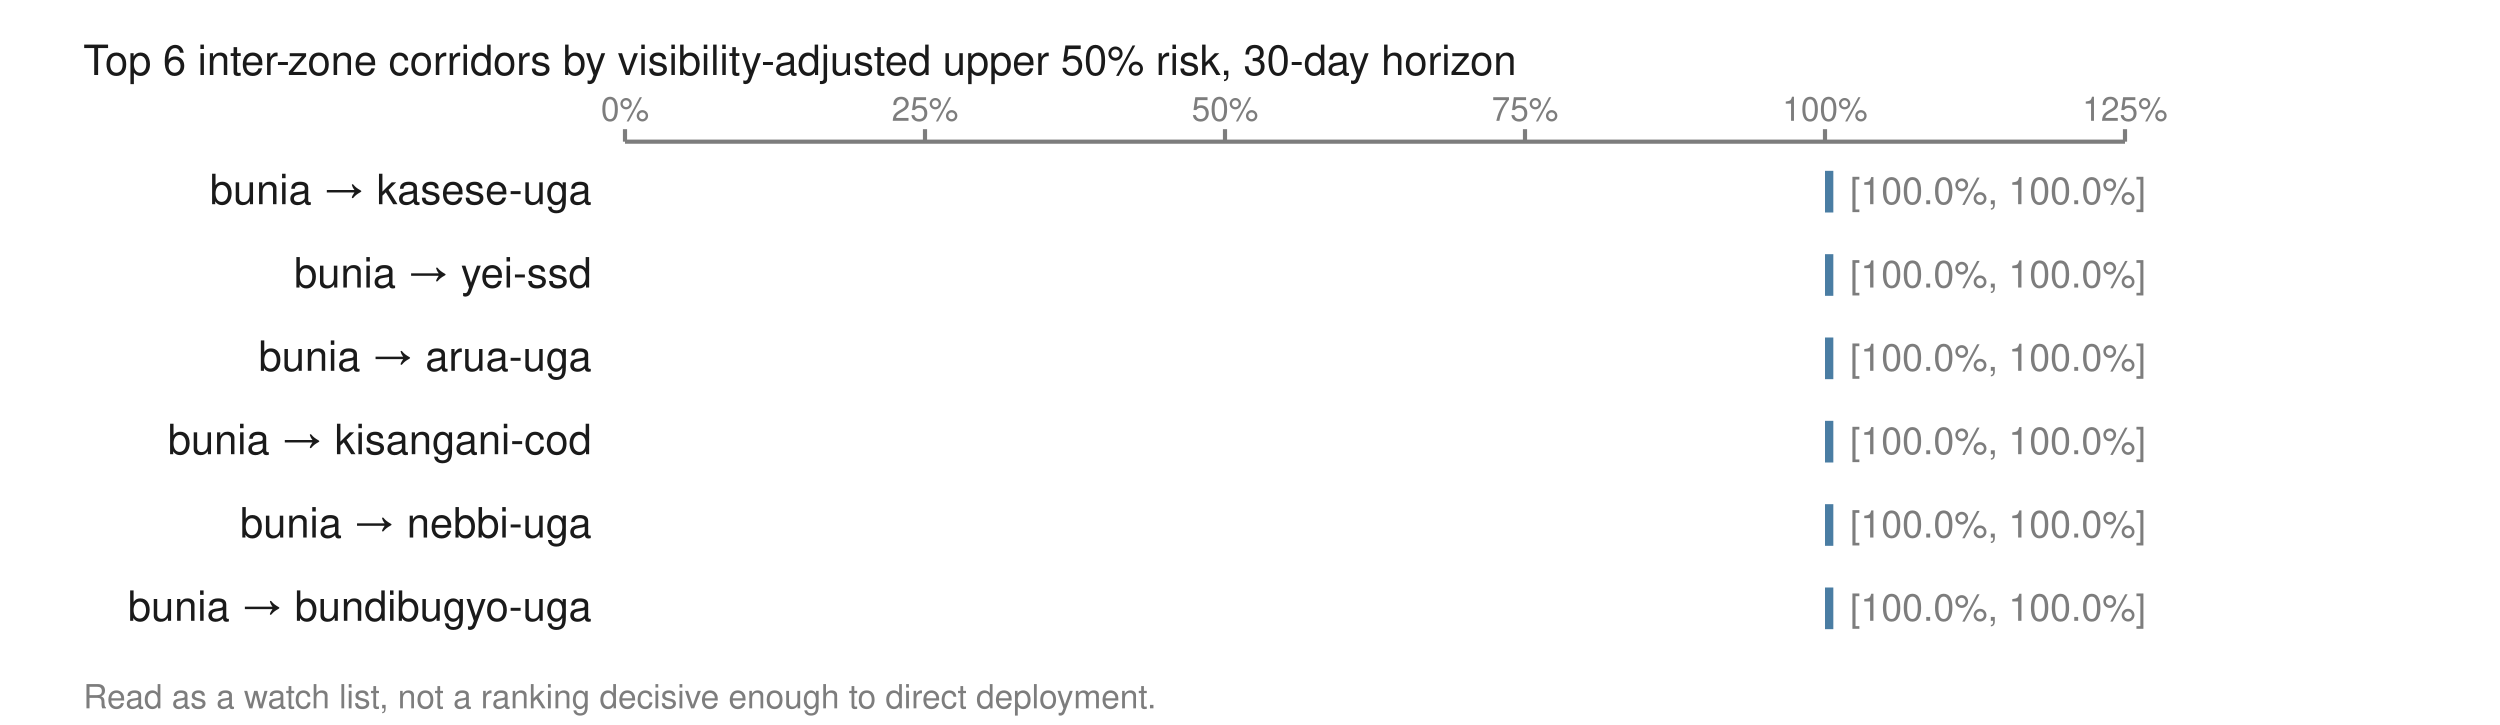
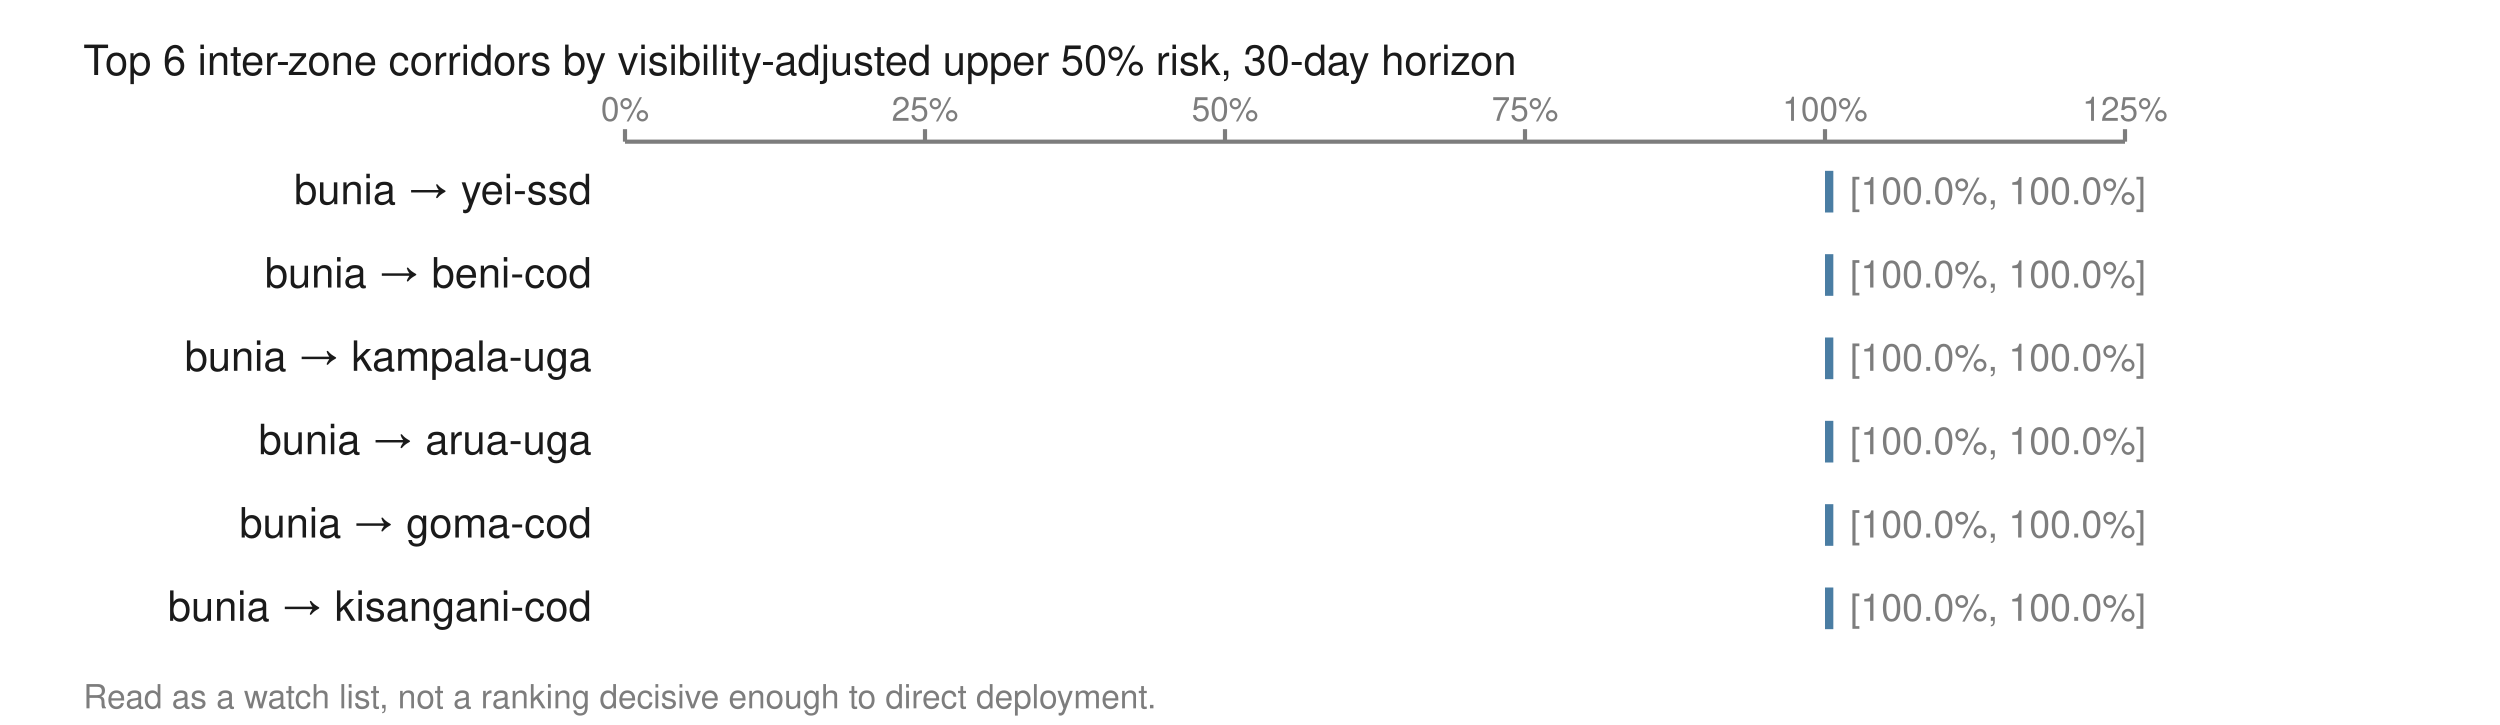
<svg xmlns="http://www.w3.org/2000/svg" viewBox="0 0 600 174" width="600" height="174" role="img" aria-labelledby="t">
  <text x="20.0" y="18.0" font-family="Helvetica,Arial,sans-serif" font-size="10" fill="#1a1a1a" font-weight="normal" text-anchor="start">Top 6 inter-zone corridors by visibility-adjusted upper 50% risk, 30-day horizon</text>
  <line x1="150.0" y1="34.0" x2="510.0" y2="34.0" stroke="#7d7d7d" stroke-width="1" />
  <line x1="150.0" y1="31.0" x2="150.0" y2="34.0" stroke="#7d7d7d" stroke-width="1" />
  <text x="150.0" y="29.0" font-family="Helvetica,Arial,sans-serif" font-size="8" fill="#7d7d7d" font-weight="normal" text-anchor="middle">0%</text>
  <line x1="222.0" y1="31.0" x2="222.0" y2="34.0" stroke="#7d7d7d" stroke-width="1" />
  <text x="222.0" y="29.0" font-family="Helvetica,Arial,sans-serif" font-size="8" fill="#7d7d7d" font-weight="normal" text-anchor="middle">25%</text>
  <line x1="294.0" y1="31.0" x2="294.0" y2="34.0" stroke="#7d7d7d" stroke-width="1" />
  <text x="294.0" y="29.0" font-family="Helvetica,Arial,sans-serif" font-size="8" fill="#7d7d7d" font-weight="normal" text-anchor="middle">50%</text>
  <line x1="366.0" y1="31.0" x2="366.0" y2="34.0" stroke="#7d7d7d" stroke-width="1" />
  <text x="366.0" y="29.0" font-family="Helvetica,Arial,sans-serif" font-size="8" fill="#7d7d7d" font-weight="normal" text-anchor="middle">75%</text>
  <line x1="438.0" y1="31.0" x2="438.0" y2="34.0" stroke="#7d7d7d" stroke-width="1" />
  <text x="438.0" y="29.0" font-family="Helvetica,Arial,sans-serif" font-size="8" fill="#7d7d7d" font-weight="normal" text-anchor="middle">100%</text>
  <line x1="510.0" y1="31.0" x2="510.0" y2="34.0" stroke="#7d7d7d" stroke-width="1" />
  <text x="510.0" y="29.0" font-family="Helvetica,Arial,sans-serif" font-size="8" fill="#7d7d7d" font-weight="normal" text-anchor="middle">125%</text>
-   <text x="142.0" y="49.0" font-family="Helvetica,Arial,sans-serif" font-size="10" fill="#1a1a1a" font-weight="normal" text-anchor="end">bunia → kasese-uga</text>
+   <text x="142.0" y="49.0" font-family="Helvetica,Arial,sans-serif" font-size="10" fill="#1a1a1a" font-weight="normal" text-anchor="end">bunia → yei-ssd</text>
  <rect x="438.0" y="41.0" width="2.0" height="10.0" fill="#4a7da3" />
  <text x="444.0" y="49.0" font-family="Helvetica,Arial,sans-serif" font-size="9" fill="#7d7d7d" font-weight="normal" text-anchor="start">[100.0%, 100.0%]</text>
-   <text x="142.0" y="69.0" font-family="Helvetica,Arial,sans-serif" font-size="10" fill="#1a1a1a" font-weight="normal" text-anchor="end">bunia → yei-ssd</text>
+   <text x="142.0" y="69.0" font-family="Helvetica,Arial,sans-serif" font-size="10" fill="#1a1a1a" font-weight="normal" text-anchor="end">bunia → beni-cod</text>
  <rect x="438.0" y="61.0" width="2.0" height="10.0" fill="#4a7da3" />
  <text x="444.0" y="69.0" font-family="Helvetica,Arial,sans-serif" font-size="9" fill="#7d7d7d" font-weight="normal" text-anchor="start">[100.0%, 100.0%]</text>
-   <text x="142.0" y="89.0" font-family="Helvetica,Arial,sans-serif" font-size="10" fill="#1a1a1a" font-weight="normal" text-anchor="end">bunia → arua-uga</text>
+   <text x="142.0" y="89.0" font-family="Helvetica,Arial,sans-serif" font-size="10" fill="#1a1a1a" font-weight="normal" text-anchor="end">bunia → kampala-uga</text>
  <rect x="438.0" y="81.0" width="2.0" height="10.0" fill="#4a7da3" />
  <text x="444.0" y="89.0" font-family="Helvetica,Arial,sans-serif" font-size="9" fill="#7d7d7d" font-weight="normal" text-anchor="start">[100.0%, 100.0%]</text>
-   <text x="142.0" y="109.0" font-family="Helvetica,Arial,sans-serif" font-size="10" fill="#1a1a1a" font-weight="normal" text-anchor="end">bunia → kisangani-cod</text>
+   <text x="142.0" y="109.0" font-family="Helvetica,Arial,sans-serif" font-size="10" fill="#1a1a1a" font-weight="normal" text-anchor="end">bunia → arua-uga</text>
  <rect x="438.0" y="101.0" width="2.0" height="10.0" fill="#4a7da3" />
  <text x="444.0" y="109.0" font-family="Helvetica,Arial,sans-serif" font-size="9" fill="#7d7d7d" font-weight="normal" text-anchor="start">[100.0%, 100.0%]</text>
-   <text x="142.0" y="129.0" font-family="Helvetica,Arial,sans-serif" font-size="10" fill="#1a1a1a" font-weight="normal" text-anchor="end">bunia → nebbi-uga</text>
+   <text x="142.0" y="129.0" font-family="Helvetica,Arial,sans-serif" font-size="10" fill="#1a1a1a" font-weight="normal" text-anchor="end">bunia → goma-cod</text>
  <rect x="438.0" y="121.0" width="2.0" height="10.0" fill="#4a7da3" />
  <text x="444.0" y="129.0" font-family="Helvetica,Arial,sans-serif" font-size="9" fill="#7d7d7d" font-weight="normal" text-anchor="start">[100.0%, 100.0%]</text>
-   <text x="142.0" y="149.0" font-family="Helvetica,Arial,sans-serif" font-size="10" fill="#1a1a1a" font-weight="normal" text-anchor="end">bunia → bundibugyo-uga</text>
+   <text x="142.0" y="149.0" font-family="Helvetica,Arial,sans-serif" font-size="10" fill="#1a1a1a" font-weight="normal" text-anchor="end">bunia → kisangani-cod</text>
  <rect x="438.0" y="141.0" width="2.0" height="10.0" fill="#4a7da3" />
  <text x="444.0" y="149.0" font-family="Helvetica,Arial,sans-serif" font-size="9" fill="#7d7d7d" font-weight="normal" text-anchor="start">[100.0%, 100.0%]</text>
  <text x="20.0" y="170.0" font-family="Helvetica,Arial,sans-serif" font-size="8" fill="#7d7d7d" font-weight="normal" text-anchor="start">Read as a watch list, not a ranking decisive enough to direct deployment.</text>
</svg>
